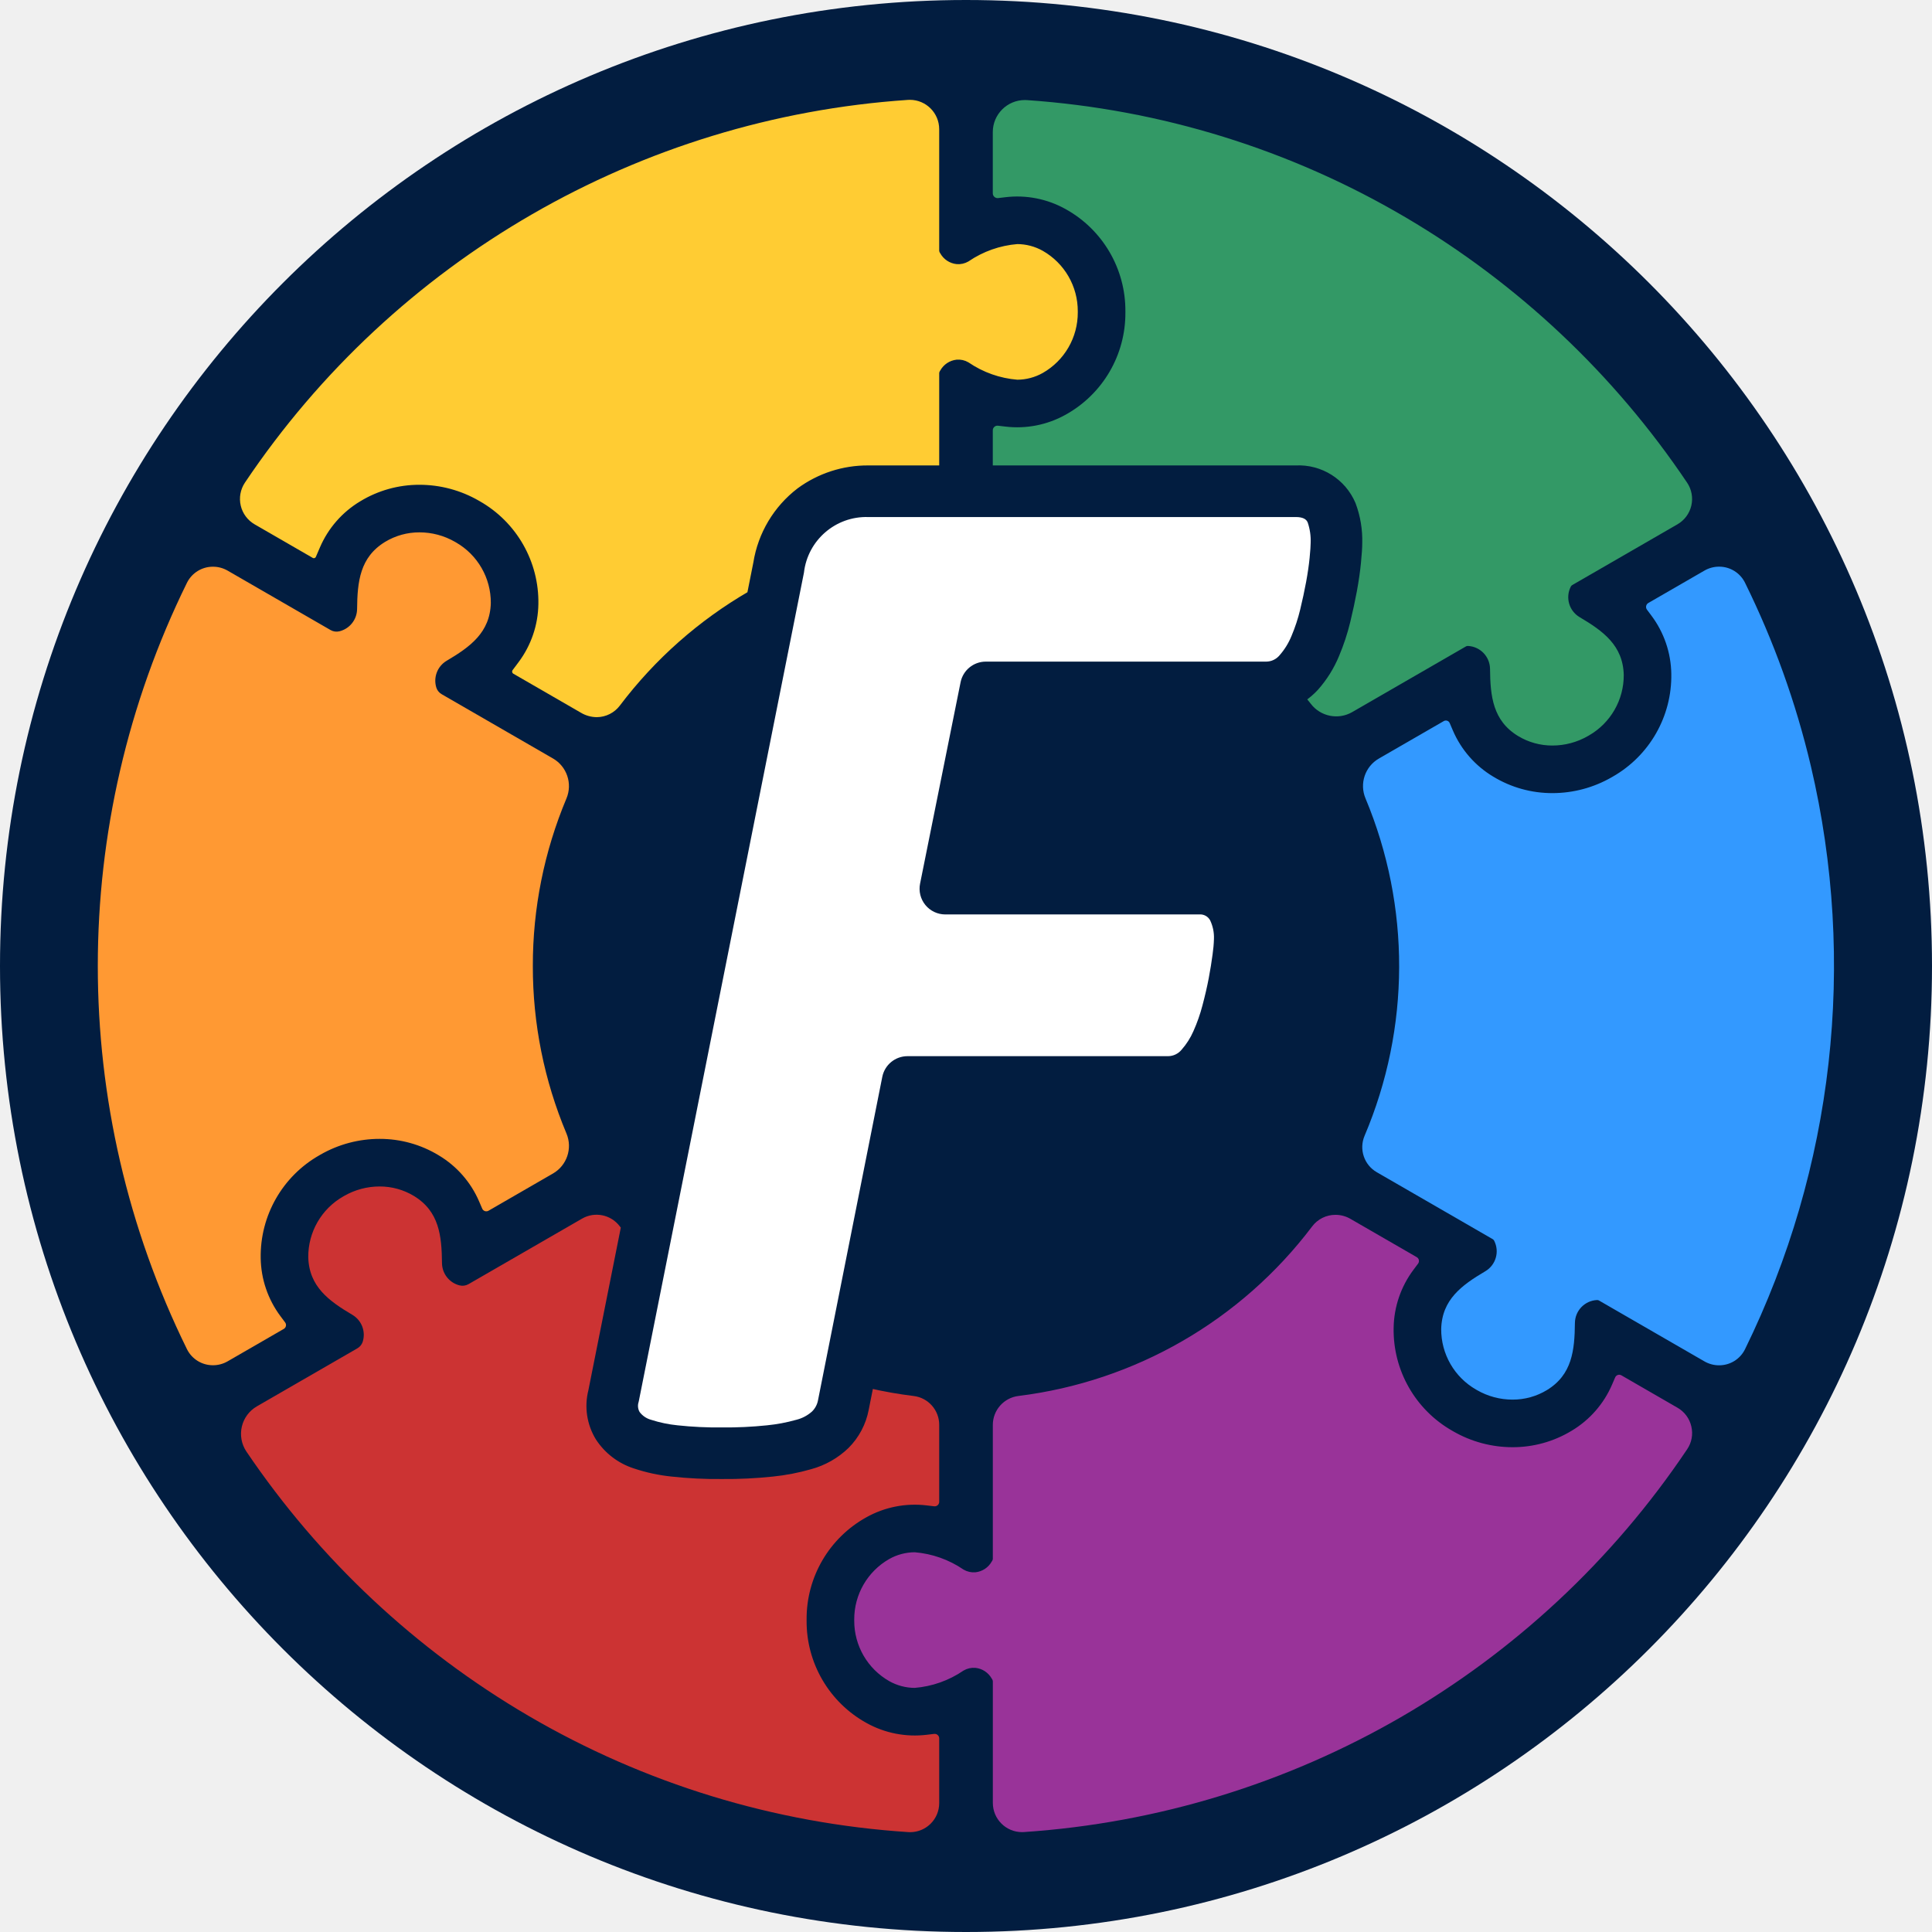
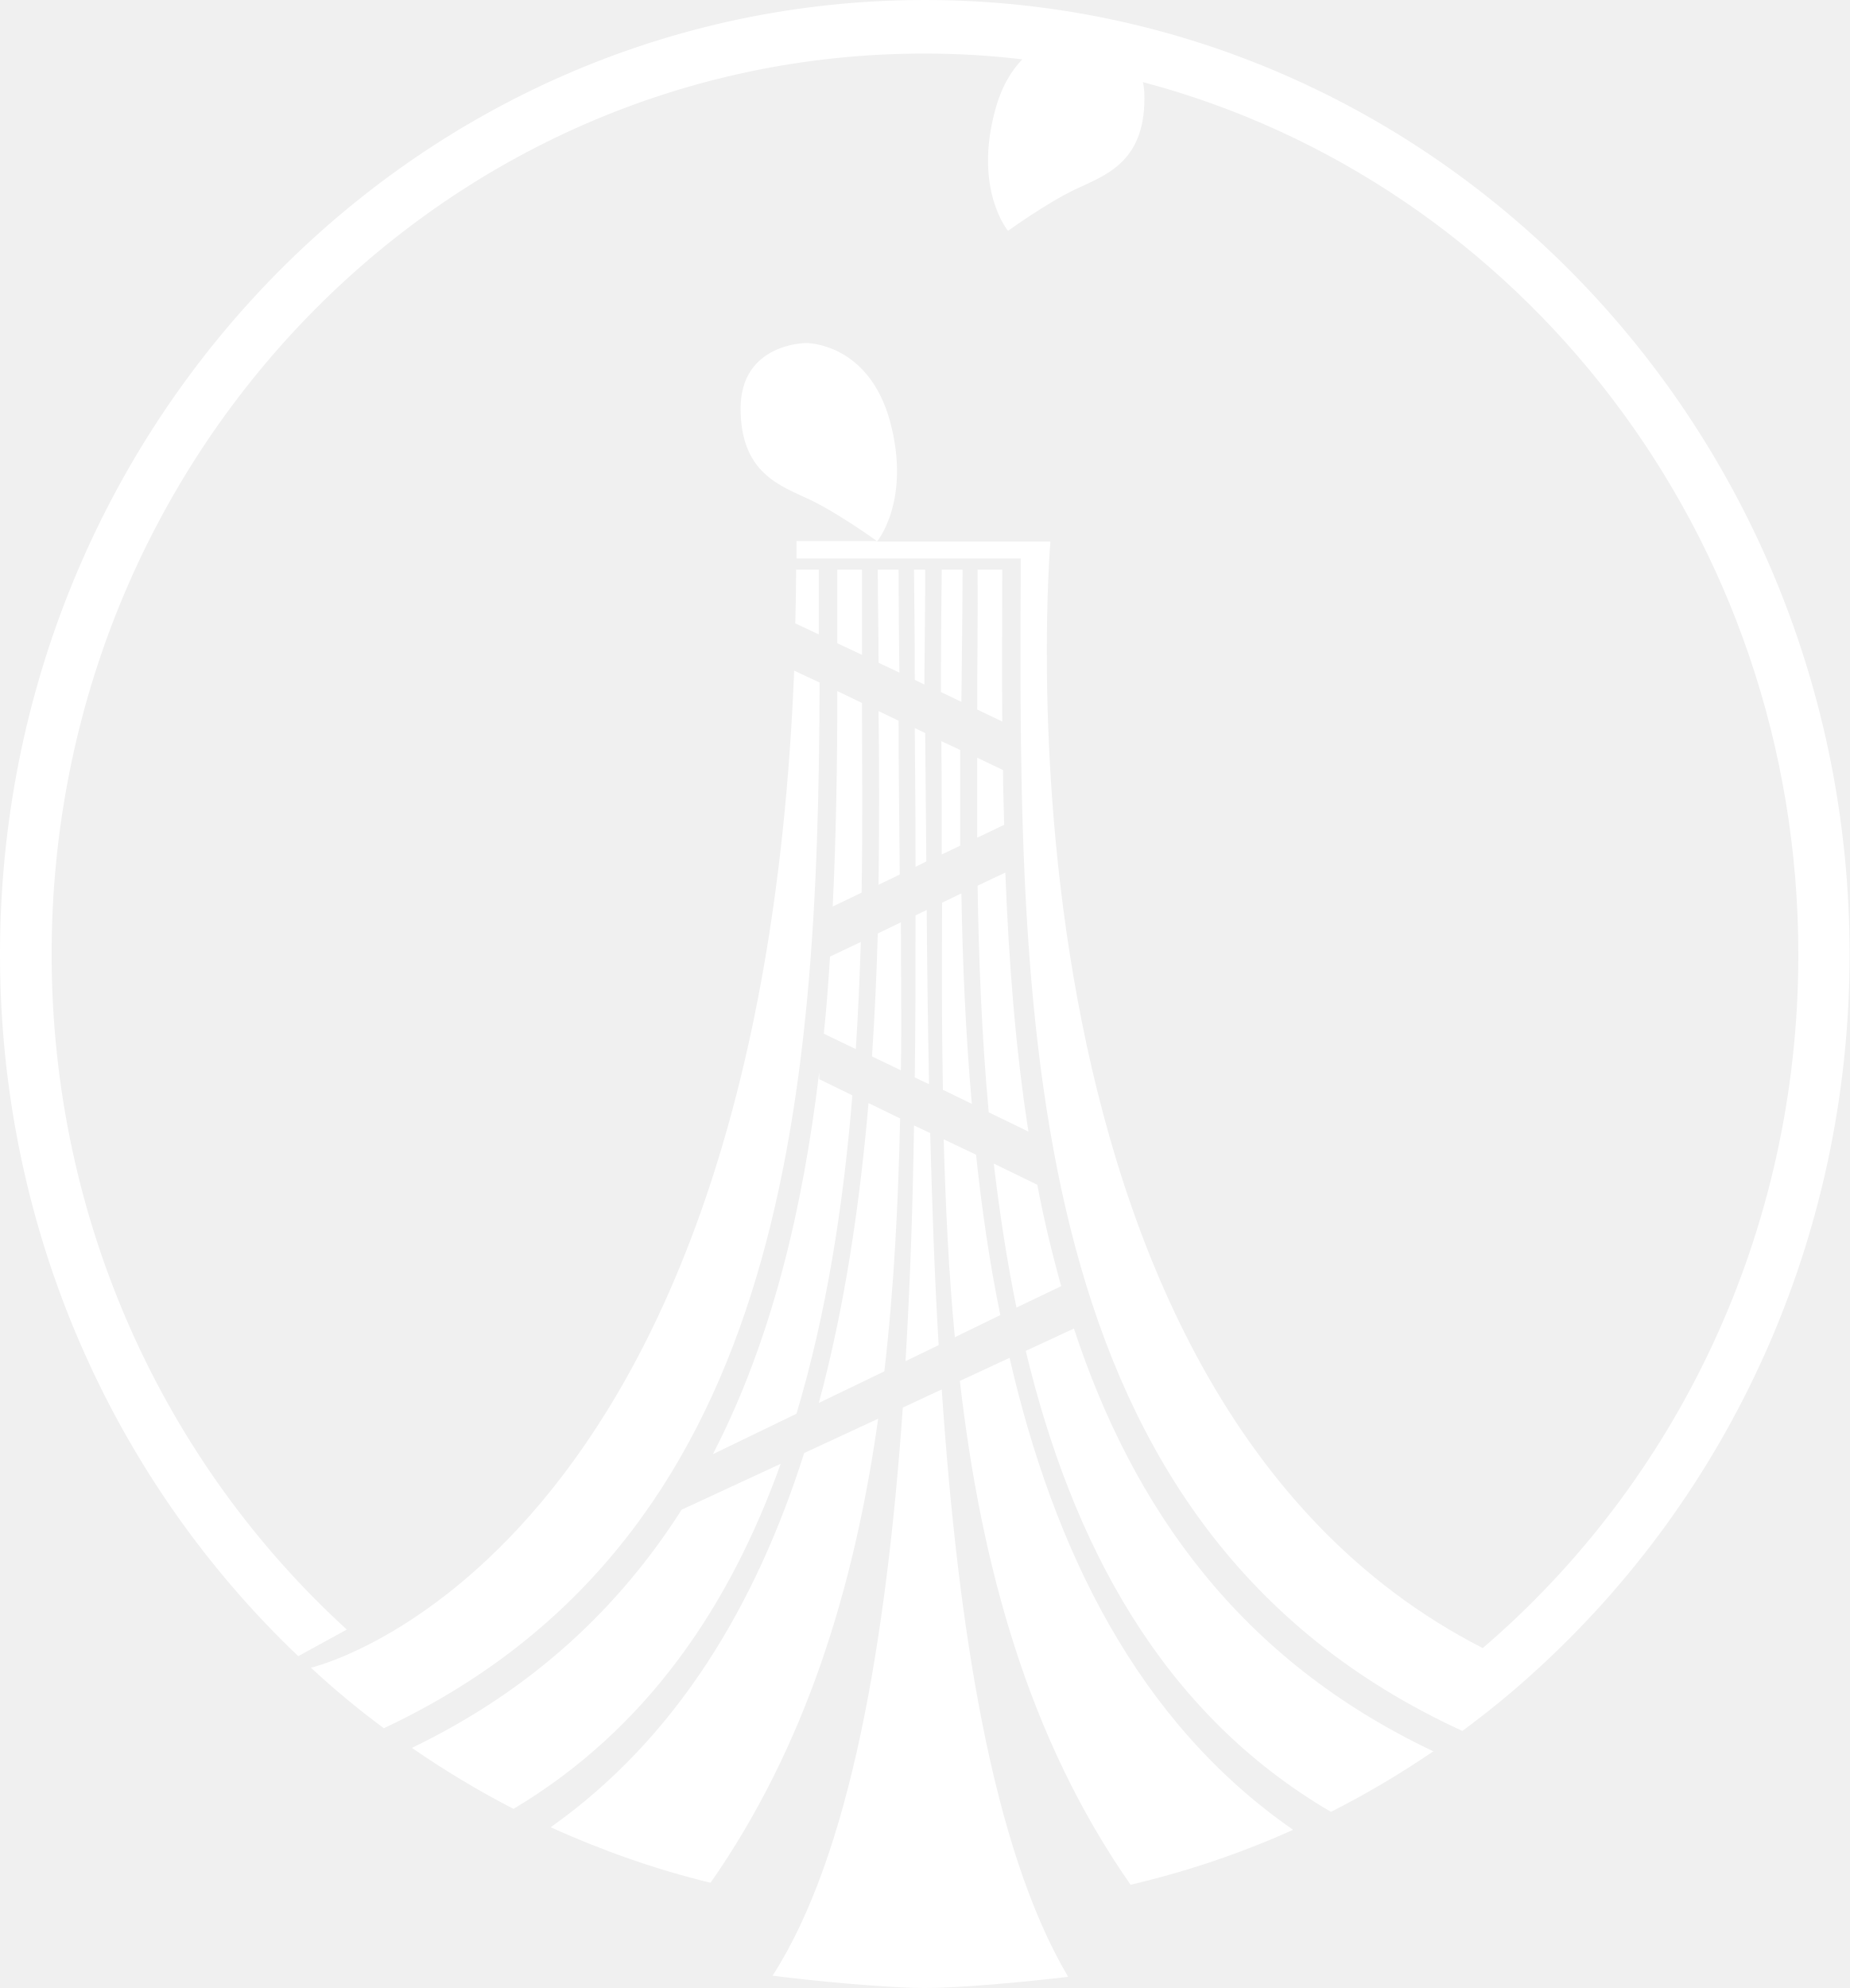
- <svg xmlns="http://www.w3.org/2000/svg" viewBox="0 0 128 128">
+ <svg xmlns="http://www.w3.org/2000/svg" id="Capa_2" data-name="Capa 2" viewBox="0 0 48 51.58">
  <defs>
    <style>
      .cls-1 {
-         fill: #021d40;
-       }
- 
-       .cls-2 {
-         fill: #939;
-       }
- 
-       .cls-2, .cls-3, .cls-4, .cls-5, .cls-6, .cls-7, .cls-8 {
-         stroke: #021d40;
-         stroke-linecap: round;
-         stroke-linejoin: round;
-         stroke-width: 0.5px;
-       }
- 
-       .cls-3 {
-         fill: #39f;
-       }
- 
-       .cls-4 {
-         fill: #f93;
-       }
- 
-       .cls-5 {
        fill: #fff;
-       }
- 
-       .cls-6 {
-         fill: #396;
-       }
- 
-       .cls-7 {
-         fill: #c33;
-       }
- 
-       .cls-8 {
-         fill: #fc3;
+         fill-rule: evenodd;
      }
    </style>
  </defs>
-   <g id="Capa_2" data-name="Capa 2">
-     <g id="Capa_1-2" data-name="Capa 1">
-       <g>
-         <circle class="cls-1" cx="64" cy="64" r="64" />
-         <path class="cls-2" d="M112.299,94.449v0a2.169,2.169,0,0,0-1.039-1.402l-3.713-2.144a.542.542,0,0,0-.769.256l-.201.468a6.338,6.338,0,0,1-2.574,2.946,7.265,7.265,0,0,1-3.796,1.058,7.624,7.624,0,0,1-3.801-1.018l-.062-.036a7.432,7.432,0,0,1-3.762-6.599,6.336,6.336,0,0,1,1.265-3.703l.305-.408a.542.542,0,0,0-.163-.794l-4.401-2.541a2.213,2.213,0,0,0-1.104-.296,2.177,2.177,0,0,0-1.754.872,28.572,28.572,0,0,1-19.284,11.13,2.184,2.184,0,0,0-1.919,2.169v8.859l-.042.071a1.157,1.157,0,0,1-.881.582,1.077,1.077,0,0,1-.636-.143,6.947,6.947,0,0,0-3.356-1.185,3.728,3.728,0,0,0-1.819.479,4.846,4.846,0,0,0-2.448,4.23v.069a4.845,4.845,0,0,0,2.448,4.229,3.728,3.728,0,0,0,1.819.479,6.947,6.947,0,0,0,3.356-1.185,1.079,1.079,0,0,1,.636-.143,1.156,1.156,0,0,1,.882.582l.042.071v8.043a2.187,2.187,0,0,0,2.181,2.188c.049,0,.098-.002.145-.005a57.818,57.818,0,0,0,44.136-25.477A2.153,2.153,0,0,0,112.299,94.449Z" />
-         <path class="cls-3" d="M120.219,50.702a57.458,57.458,0,0,0-4.381-12.201,2.158,2.158,0,0,0-1.949-1.208,2.18,2.18,0,0,0-1.089.293l-3.719,2.147a.552.552,0,0,0-.166.808l.298.399a6.336,6.336,0,0,1,1.265,3.703,7.436,7.436,0,0,1-3.765,6.601l-.061.035a7.617,7.617,0,0,1-3.799,1.017,7.264,7.264,0,0,1-3.796-1.058A6.337,6.337,0,0,1,96.483,48.29l-.208-.486a.525.525,0,0,0-.745-.247L91.23,50.039a2.354,2.354,0,0,0-.996,2.945,28.518,28.518,0,0,1-.06,22.173,2.169,2.169,0,0,0,.92,2.724l7.674,4.431a1.286,1.286,0,0,1-.482,1.692c-1.578.932-2.999,1.943-3.053,4.042a4.845,4.845,0,0,0,2.438,4.235l.06.035a4.963,4.963,0,0,0,2.475.662,4.614,4.614,0,0,0,2.412-.668c1.791-1.096,1.956-2.832,1.974-4.665a1.286,1.286,0,0,1,1.224-1.264l6.984,4.032a2.182,2.182,0,0,0,1.089.292,2.157,2.157,0,0,0,1.949-1.208,57.992,57.992,0,0,0,4.381-38.795Z" />
-         <path class="cls-4" d="M35.552,63.999a28.262,28.262,0,0,1,2.21-11.008,2.364,2.364,0,0,0-.999-2.956L29.39,45.778a.521.521,0,0,1-.239-.284,1.287,1.287,0,0,1,.564-1.499c1.578-.932,2.999-1.943,3.053-4.043a4.845,4.845,0,0,0-2.439-4.235l-.06-.035a4.962,4.962,0,0,0-2.475-.662,4.614,4.614,0,0,0-2.412.668c-1.791,1.096-1.956,2.832-1.974,4.665a1.287,1.287,0,0,1-.983,1.23.546.546,0,0,1-.401-.058l-6.816-3.935a2.19,2.19,0,0,0-1.093-.294,2.166,2.166,0,0,0-1.957,1.213,57.761,57.761,0,0,0,0,50.979,2.166,2.166,0,0,0,1.957,1.213,2.189,2.189,0,0,0,1.093-.294l3.719-2.147a.543.543,0,0,0,.164-.795l-.304-.407a6.338,6.338,0,0,1-1.265-3.703,7.436,7.436,0,0,1,3.766-6.601l.06-.035a7.621,7.621,0,0,1,3.799-1.016,7.26,7.26,0,0,1,3.796,1.058,6.335,6.335,0,0,1,2.575,2.947l.201.467a.543.543,0,0,0,.77.256l4.275-2.468a2.364,2.364,0,0,0,.999-2.956A28.263,28.263,0,0,1,35.552,63.999Z" />
-         <path class="cls-5" d="M84.974,43.566a4.766,4.766,0,0,0,.823-1.338,11.478,11.478,0,0,0,.586-1.781c.152-.627.286-1.249.397-1.847.108-.589.187-1.132.234-1.613.046-.479.07-.818.07-1.007a3.988,3.988,0,0,0-.211-1.453c-.141-.347-.483-.522-1.016-.522H57.518a4.41,4.41,0,0,0-4.502,3.898L42.083,92.754c-.005.024-.01.048-.016.071a1.063,1.063,0,0,0,.101.863,1.661,1.661,0,0,0,.892.615,8.679,8.679,0,0,0,1.806.377,25.01,25.01,0,0,0,2.972.141,26.396,26.396,0,0,0,2.993-.14,11.487,11.487,0,0,0,1.989-.374,2.692,2.692,0,0,0,1.151-.61,1.654,1.654,0,0,0,.472-.89l4.256-21.413a1.454,1.454,0,0,1,1.426-1.17H77.392a1.416,1.416,0,0,0,1.084-.518,4.943,4.943,0,0,0,.819-1.286,11.261,11.261,0,0,0,.611-1.738c.171-.642.313-1.257.421-1.824.107-.565.193-1.101.257-1.59a9.199,9.199,0,0,0,.093-1.051,2.882,2.882,0,0,0-.28-1.358.996.996,0,0,0-.948-.525H62.627a1.454,1.454,0,0,1-1.425-1.74l2.684-13.343a1.453,1.453,0,0,1,1.425-1.167H83.892A1.413,1.413,0,0,0,84.974,43.566Z" />
-         <path class="cls-6" d="M111.986,31.844A58.051,58.051,0,0,0,93.27,14.197,57.415,57.415,0,0,0,68.069,6.384c-.056-.004-.113-.006-.169-.006a2.374,2.374,0,0,0-2.375,2.368v4.061a.568.568,0,0,0,.634.564l.477-.057a6.334,6.334,0,0,1,3.839.756A7.434,7.434,0,0,1,74.31,20.629V20.7a7.433,7.433,0,0,1-3.834,6.558,6.333,6.333,0,0,1-3.839.756l-.488-.058a.558.558,0,0,0-.624.554v2.576H85.856a3.833,3.833,0,0,1,3.718,2.337,6.708,6.708,0,0,1,.428,2.557c0,.294-.026.692-.084,1.289-.055.564-.145,1.19-.269,1.865-.121.651-.266,1.325-.432,2.01a14.377,14.377,0,0,1-.738,2.236,7.647,7.647,0,0,1-1.341,2.145,4.667,4.667,0,0,1-.891.759c.13.163.264.321.391.486a2.369,2.369,0,0,0,3.073.625l7.533-4.349a1.286,1.286,0,0,1,1.224,1.264c.018,1.833.183,3.569,1.974,4.665a4.613,4.613,0,0,0,2.412.668,4.962,4.962,0,0,0,2.475-.662l.061-.035a4.845,4.845,0,0,0,2.438-4.234c-.054-2.099-1.475-3.11-3.053-4.043a1.286,1.286,0,0,1-.482-1.692l6.966-4.022a2.187,2.187,0,0,0,.728-3.11Z" />
-         <path class="cls-7" d="M60.564,92.24a27.92,27.92,0,0,1-2.931-.516l-.324,1.631A4.6,4.6,0,0,1,56.04,95.754a5.478,5.478,0,0,1-2.368,1.343,14.207,14.207,0,0,1-2.504.482,29.28,29.28,0,0,1-3.33.16,27.848,27.848,0,0,1-3.324-.162,11.312,11.312,0,0,1-2.436-.526h0a4.471,4.471,0,0,1-2.385-1.817,3.991,3.991,0,0,1-.465-3.081l2.17-10.887c-.044-.057-.091-.112-.135-.169a2.175,2.175,0,0,0-2.826-.576L30.919,84.86a.552.552,0,0,1-.406.059,1.288,1.288,0,0,1-.98-1.229c-.018-1.833-.183-3.569-1.975-4.665a4.612,4.612,0,0,0-2.411-.668,4.964,4.964,0,0,0-2.475.662l-.061.035a4.844,4.844,0,0,0-2.438,4.234c.054,2.1,1.475,3.11,3.053,4.043a1.287,1.287,0,0,1,.564,1.496.526.526,0,0,1-.242.289l-6.653,3.841a2.352,2.352,0,0,0-.779,3.349,58.046,58.046,0,0,0,18.786,17.596,57.421,57.421,0,0,0,25.259,7.729c.048.003.095.005.142.005a2.177,2.177,0,0,0,2.172-2.178v-4.285a.55.55,0,0,0-.615-.546l-.497.059a6.333,6.333,0,0,1-3.839-.756A7.434,7.434,0,0,1,53.69,107.37v-.071a7.432,7.432,0,0,1,3.834-6.558,6.333,6.333,0,0,1,3.839-.756l.497.059a.55.55,0,0,0,.615-.546V94.399A2.174,2.174,0,0,0,60.564,92.24Z" />
-         <path class="cls-8" d="M41.272,46.89a28.561,28.561,0,0,1,8.47-7.494l.413-2.072.003-.015a7.457,7.457,0,0,1,2.839-4.757,7.576,7.576,0,0,1,4.521-1.466h4.957V24.732l.042-.071a1.156,1.156,0,0,1,.881-.582,1.062,1.062,0,0,1,.636.143,6.947,6.947,0,0,0,3.356,1.185,3.729,3.729,0,0,0,1.818-.479,4.846,4.846,0,0,0,2.448-4.23v-.069A4.845,4.845,0,0,0,69.209,16.4a3.727,3.727,0,0,0-1.819-.479,6.946,6.946,0,0,0-3.356,1.185,1.073,1.073,0,0,1-.636.143,1.156,1.156,0,0,1-.882-.582l-.042-.072V8.561a2.196,2.196,0,0,0-2.19-2.197c-.049,0-.098.002-.146.005A57.818,57.818,0,0,0,16.018,31.838a2.193,2.193,0,0,0,.73,3.119l3.847,2.221a.397.397,0,0,0,.562-.187l.266-.618a6.34,6.34,0,0,1,2.574-2.947,7.264,7.264,0,0,1,3.796-1.058,7.622,7.622,0,0,1,3.801,1.018l.061.035A7.432,7.432,0,0,1,35.419,40.02a6.339,6.339,0,0,1-1.265,3.703l-.391.523a.414.414,0,0,0,.125.607l4.469,2.58a2.336,2.336,0,0,0,1.184.331A2.18,2.18,0,0,0,41.272,46.89Z" />
-       </g>
+   <g id="Capa_1-2" data-name="Capa 1">
+     <g>
+       <path class="cls-1" d="m20.64,16.16c.01-.45.02-.91.02-1.38h.59c0,.56,0,1.12,0,1.68l-.62-.29Z" />
+       <path class="cls-1" d="m9.96,44.84c-.66-.49-1.29-1.01-1.89-1.57.16-.04,11.62-2.81,12.54-25.87l.66.31c-.03,11.03-.95,22.27-11.31,27.13" />
+       <path class="cls-1" d="m21.73,16.68c0-.64,0-1.27,0-1.9h.64c0,.71,0,1.45,0,2.21l-.64-.3Z" />
+       <path class="cls-1" d="m21.61,23.52c.09-1.85.12-3.72.12-5.59l.64.31c0,1.58.02,3.23-.01,4.92l-.75.36Z" />
+       <path class="cls-1" d="m21.38,26.81c.07-.66.12-1.33.16-1.99l.8-.38c-.03.92-.07,1.85-.13,2.78l-.83-.4Z" />
+       <path class="cls-1" d="m18.5,37.73c1.52-2.94,2.33-6.33,2.76-9.91v.18s.86.42.86.42c-.23,2.84-.67,5.66-1.45,8.26l-2.17,1.05Z" />
+       <path class="cls-1" d="m13.32,46.93c-.91-.47-1.79-1-2.63-1.58,3.13-1.51,5.38-3.64,7-6.18l2.57-1.19c-1.33,3.71-3.48,6.89-6.93,8.95" />
+       <path class="cls-1" d="m22.8,17.19c0-.83-.02-1.64-.02-2.41h.54c0,.88.01,1.77.02,2.67l-.53-.25Z" />
+       <path class="cls-1" d="m22.8,22.95c.02-1.54.02-3.05,0-4.5l.52.25c0,1.32.02,2.65.03,3.99l-.56.27Z" />
+       <path class="cls-1" d="m22.63,27.41c.07-1.07.12-2.13.15-3.19l.6-.29c0,1.28.02,2.56,0,3.84l-.75-.36Z" />
+       <path class="cls-1" d="m21.25,36.4c.67-2.48,1.06-5.13,1.29-7.78l.82.4c-.05,2.22-.16,4.42-.41,6.56l-1.7.82Z" />
+       <path class="cls-1" d="m18.44,48.85c-1.44-.35-2.82-.84-4.15-1.44,3.29-2.33,5.33-5.78,6.58-9.71l1.92-.89c-.62,4.39-1.88,8.5-4.35,12.04" />
+       <path class="cls-1" d="m23.74,17.64v-.13c0-.92-.01-1.83-.02-2.73h.29c0,.9-.01,1.81-.02,2.73v.25s-.25-.12-.25-.12Z" />
+       <path class="cls-1" d="m23.76,22.49c0-1.25-.01-2.45-.02-3.6l.27.13c.01,1.07.02,2.18.03,3.33l-.28.14Z" />
+       <path class="cls-1" d="m23.74,27.95c.02-1.42.02-2.83.02-4.2l.29-.14c.01,1.47.03,2.98.06,4.52l-.38-.18Z" />
+       <path class="cls-1" d="m23.5,35.32c.12-2.02.19-4.08.22-6.12l.42.2c.05,1.83.11,3.68.22,5.5l-.87.42Z" />
+       <path class="cls-1" d="m27.72,51.29c-.91.11-2.74.29-3.72.29s-2.97-.19-3.95-.32c2.02-3.14,2.95-8.68,3.38-14.74l1.01-.47c.42,6.2,1.31,11.91,3.28,15.24" />
+       <path class="cls-1" d="m24.42,17.96c0-.15,0-.3,0-.45,0-.92.01-1.84.02-2.73h.54c0,1.09-.02,2.24-.03,3.43l-.52-.25Z" />
+       <path class="cls-1" d="m24.44,22.17c0-.98,0-1.97-.01-2.94l.49.23c0,.81,0,1.64,0,2.48l-.48.23Z" />
+       <path class="cls-1" d="m24.47,28.29c-.03-1.61-.03-3.24-.02-4.87l.5-.24c.03,1.8.11,3.63.27,5.46l-.74-.36Z" />
+       <path class="cls-1" d="m24.78,34.7c-.16-1.68-.24-3.4-.29-5.14l.84.4c.15,1.41.35,2.8.63,4.16l-1.17.57Z" />
+       <path class="cls-1" d="m33.55,47.48c-1.34.6-2.75,1.08-4.21,1.42-2.66-3.81-3.88-8.29-4.43-13.07l1.29-.6c1.15,4.99,3.32,9.44,7.35,12.24" />
+       <path class="cls-1" d="m25.36,18.41c0-1.26.02-2.48.01-3.63h.64c0,1.3-.01,2.62,0,3.94l-.65-.31Z" />
+       <path class="cls-1" d="m25.36,21.73c0-.7,0-1.39,0-2.07l.67.32c0,.47.02.95.03,1.42l-.69.33Z" />
+       <path class="cls-1" d="m25.66,28.87c-.18-1.96-.26-3.95-.29-5.89l.72-.34c.09,2.29.26,4.55.6,6.72l-1.03-.5Z" />
+       <path class="cls-1" d="m26.38,33.93c-.25-1.22-.44-2.47-.59-3.74l1.13.55c.17.9.38,1.77.62,2.63l-1.17.56Z" />
+       <path class="cls-1" d="m37.21,45.43c-.85.58-1.74,1.11-2.67,1.58-4.41-2.58-6.72-6.97-7.92-11.96l1.25-.58c1.54,4.68,4.32,8.6,9.33,10.97" />
+       <path class="cls-1" d="m24,0c13.25,0,24,11.08,24,24.76,0,7.42-3.16,14.07-8.17,18.61h0c-.6.55-1.23,1.06-1.88,1.54-11.44-5.25-11.52-18.17-11.46-30.13h0s0-.09,0-.09h0s0,0,0,0v-.2h-5.82c0-.15,0-.3,0-.45h2.09s-.98-.71-1.73-1.07c-.75-.36-1.81-.67-1.81-2.37s1.7-1.7,1.7-1.7c0,0,1.62-.02,2.18,2.04.55,2.05-.34,3.11-.34,3.11h4.5s-1.88,22.02,11.22,28.71c5.01-4.29,8.19-10.76,8.19-17.99,0-10.9-7.23-20.05-17.01-22.64.03.13.04.27.04.42,0,1.7-1.06,2.01-1.81,2.37-.75.36-1.73,1.07-1.73,1.07,0,0-.89-1.06-.34-3.11.16-.61.42-1.04.71-1.34-.83-.1-1.67-.15-2.53-.15C11.48,1.38,1.34,11.85,1.34,24.76c0,6.97,2.96,13.23,7.66,17.52l-1.26.69C2.98,38.44,0,31.96,0,24.76,0,11.08,10.74,0,24,0" />
    </g>
  </g>
</svg>
